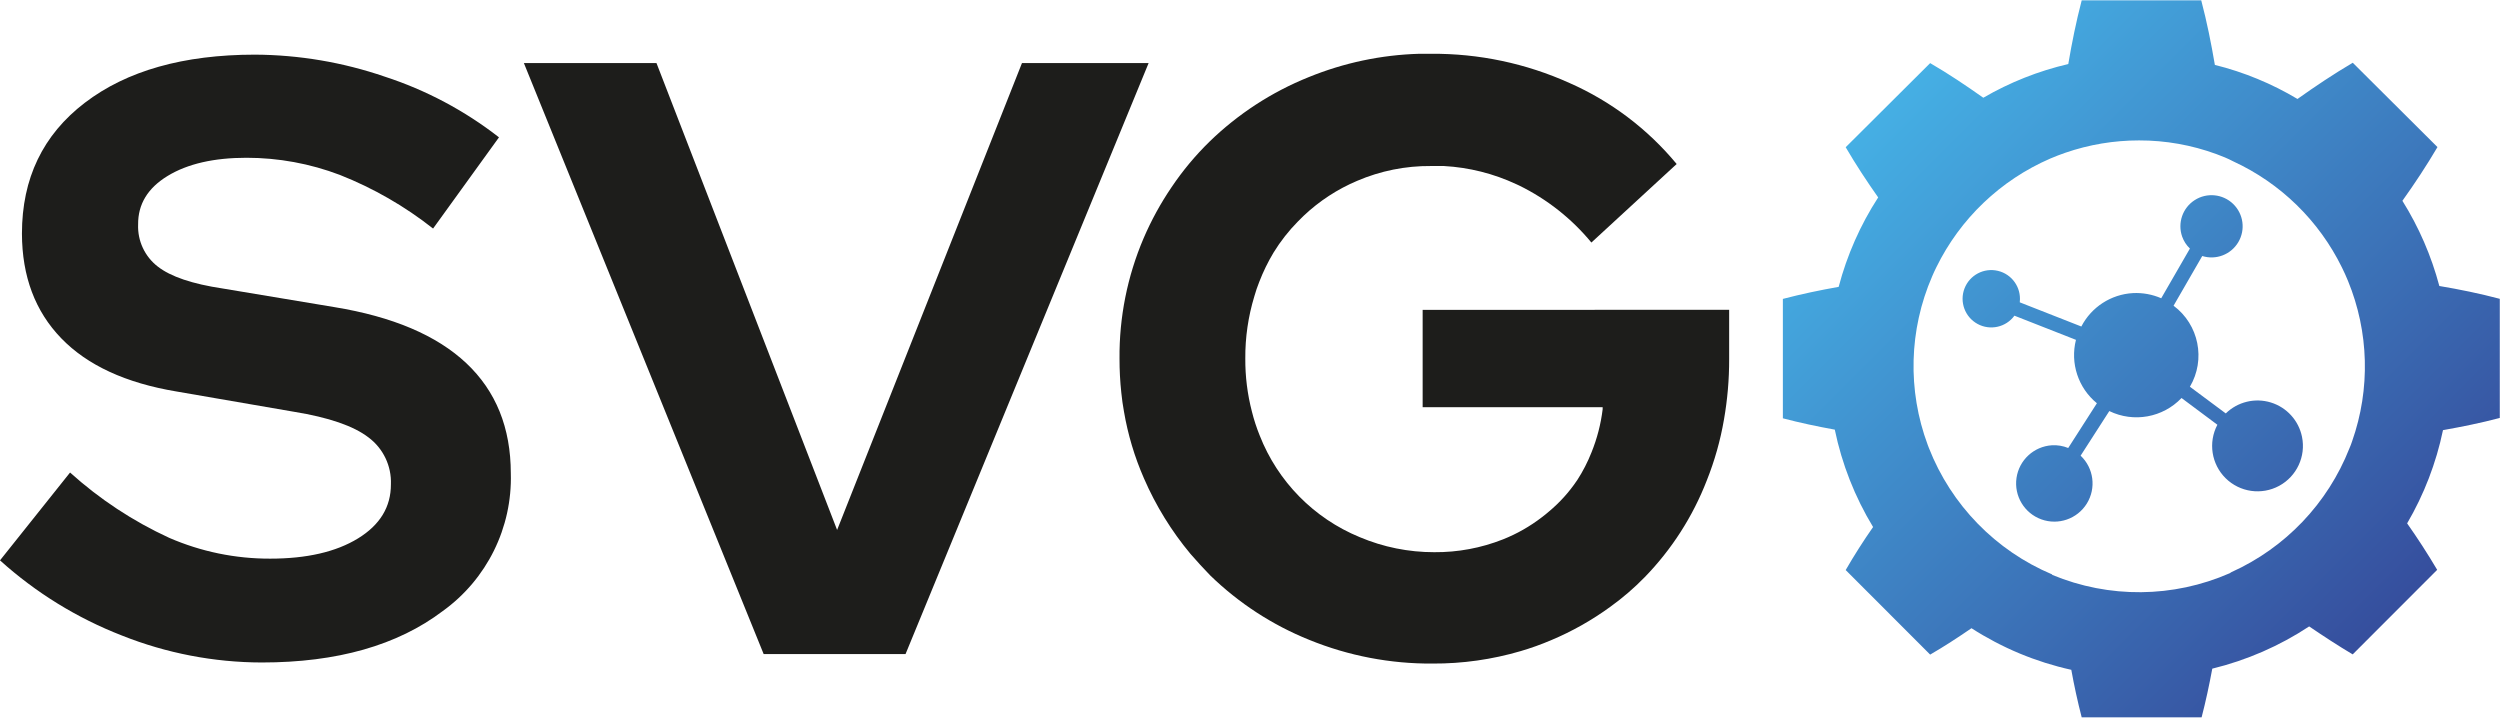
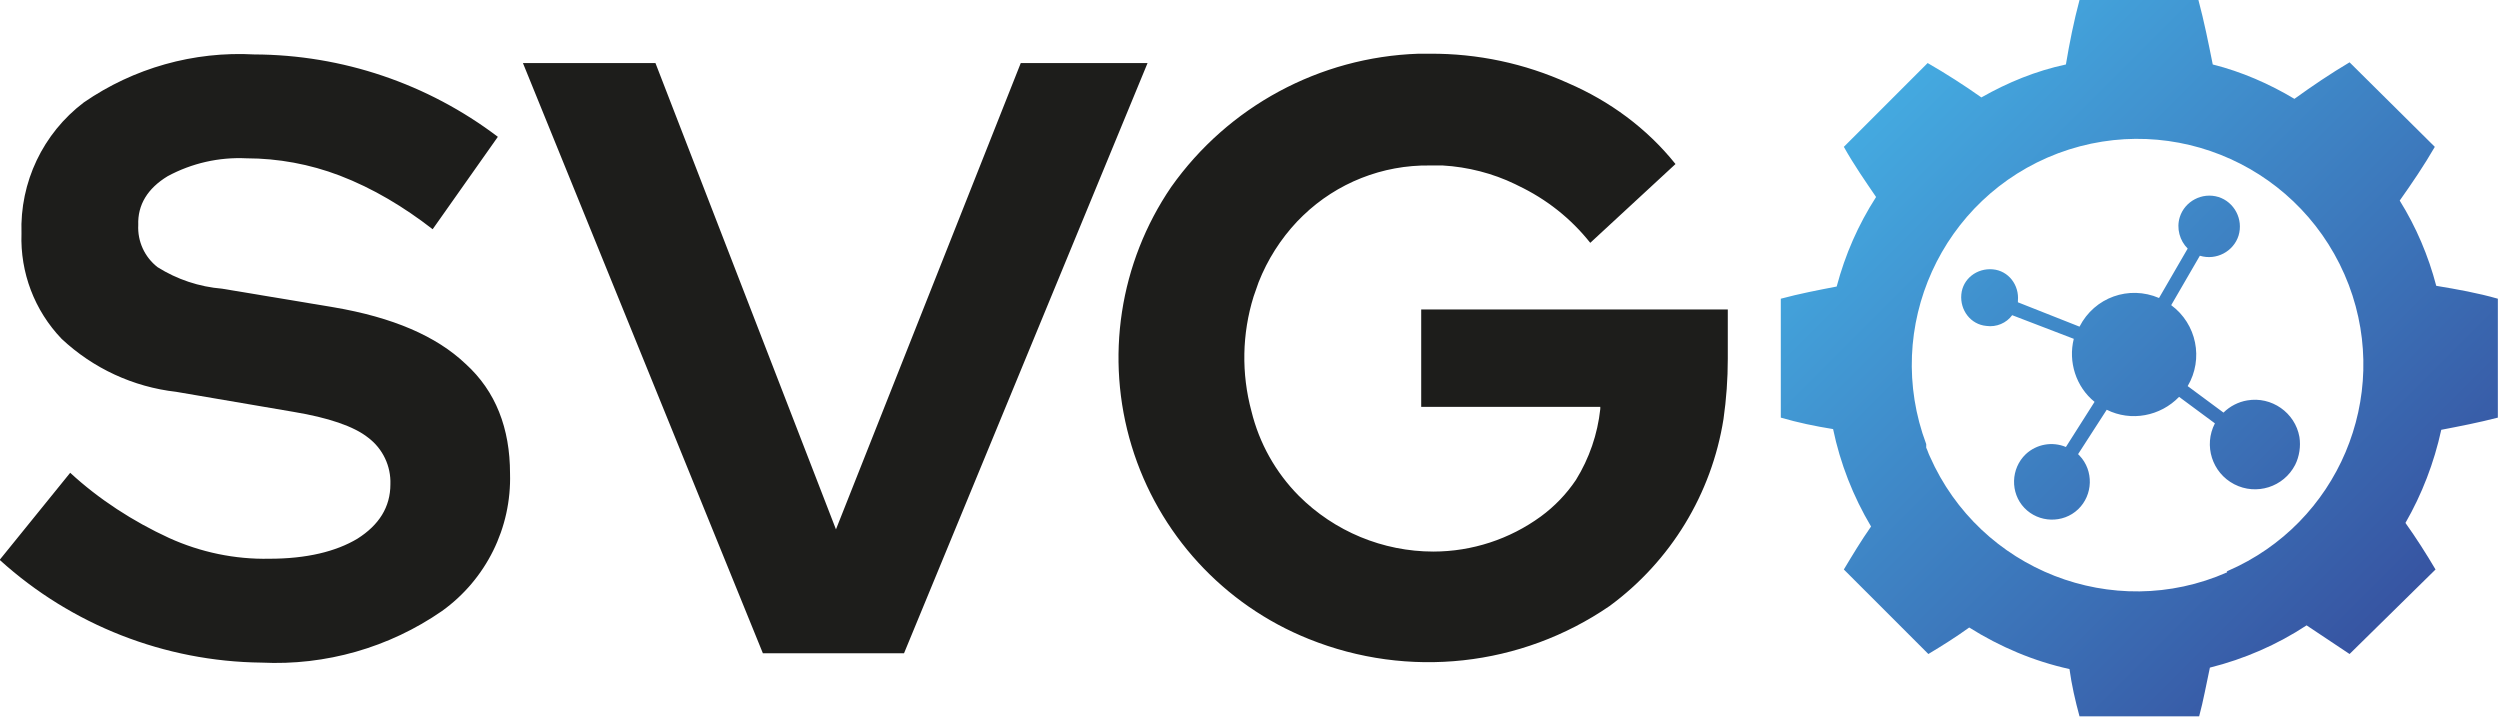
- <svg xmlns="http://www.w3.org/2000/svg" xmlns:xlink="http://www.w3.org/1999/xlink" viewBox="0 0 348.61 100">
+ <svg xmlns="http://www.w3.org/2000/svg" viewBox="0 0 349 100">
  <defs>
-     <linearGradient id="a" x1="263.36" y1="14.74" x2="333.47" y2="84.85" gradientUnits="userSpaceOnUse">
-       <stop offset="0" stop-color="#45afe4" />
+     <linearGradient id="a" x1=".1" x2=".9" y1=".1" y2=".9">
+       <stop stop-color="#45afe4" />
      <stop offset="1" stop-color="#364f9e" />
    </linearGradient>
-     <linearGradient id="b" x1="262.64" y1="15.46" x2="332.75" y2="85.57" xlink:href="#a" />
  </defs>
-   <path d="M0 78.14l9.77-12.25A54.83 54.83 0 0 0 23.6 75a35.07 35.07 0 0 0 14.07 2.9q7.65 0 12.25-2.82t4.59-7.54A7.79 7.79 0 0 0 51.39 61Q48.27 58.6 41 57.42l-16.39-2.83Q14 52.82 8.54 47.17T3.06 32.58q0-11.55 8.77-18.25t23.72-6.71a56.64 56.64 0 0 1 18.08 3.06 52.24 52.24 0 0 1 15.95 8.47l-9.19 12.72a51.59 51.59 0 0 0-13-7.48A36.66 36.66 0 0 0 34.38 22q-6.84 0-11 2.53t-4.12 6.77A7.06 7.06 0 0 0 22 37.17q2.7 2.11 9.06 3.06l15.54 2.59q12.24 2 18.43 7.83T71.23 66a22.85 22.85 0 0 1-9.48 19.2q-9.48 7.18-25.25 7.18A53 53 0 0 1 17 88.62 55.3 55.3 0 0 1 0 78.14zM106.49 91.21L73.05 8.79h18.49l25.19 65.11 25.78-65.11h17.66l-33.9 82.42z" fill="#1d1d1b" />
-   <path d="M340.15 39.88A43.42 43.42 0 0 0 335 28c1.72-2.41 3.36-4.89 4.89-7.49L328.08 8.75c-2.68 1.58-5.22 3.28-7.71 5.05a42.48 42.48 0 0 0-11.52-4.75c-.51-3-1.11-6-1.9-9h-16.67c-.78 3-1.37 5.92-1.87 8.88a42.9 42.9 0 0 0-11.85 4.7c-2.39-1.69-4.83-3.33-7.41-4.83l-11.78 11.73c1.42 2.43 2.94 4.74 4.53 7A43.1 43.1 0 0 0 256.39 40c-2.6.46-5.18 1-7.78 1.68v16.65c2.42.64 4.82 1.14 7.24 1.58a42.94 42.94 0 0 0 5.34 13.58 82.692 82.692 0 0 0-3.82 6l11.78 11.79c2-1.16 3.9-2.4 5.76-3.68a42.75 42.75 0 0 0 13.92 5.8c.4 2.22.88 4.42 1.45 6.63H307c.59-2.27 1.07-4.53 1.49-6.79A43.07 43.07 0 0 0 322 87.35c2 1.36 4 2.67 6.07 3.9l11.78-11.79a96.887 96.887 0 0 0-4.19-6.48 43.12 43.12 0 0 0 5-13c2.64-.47 5.28-1 7.92-1.7V41.67c-2.79-.74-5.58-1.31-8.43-1.79zm-29.22 40.05a31.54 31.54 0 0 1-24.77.23.13.13 0 0 0 0-.06 31.67 31.67 0 0 1-17.19-17.64l-.16-.42a31.47 31.47 0 0 1 .62-23.51c.18-.42.37-.84.58-1.26a31.74 31.74 0 0 1 15.89-15.16q1-.43 2.1-.81a31.5 31.5 0 0 1 10.28-1.72 31.12 31.12 0 0 1 10.79 1.91c.79.29 1.56.6 2.32 1a31.64 31.64 0 0 1 15.18 14.81q.45.91.84 1.86A31.4 31.4 0 0 1 328 61.5c-.12.35-.24.7-.38 1a31.69 31.69 0 0 1-16.48 17.29z" fill="url(#a)" />
-   <path d="M321 60.91a6.33 6.33 0 0 0-10.63-3.26l-5-3.72a8.63 8.63 0 0 0-2.28-11.3l4-6.93a4.34 4.34 0 1 0-2.8-2.7 4.27 4.27 0 0 0 1.08 1.66l-4 6.93a8.79 8.79 0 0 0-3.94-.72 8.65 8.65 0 0 0-7.2 4.66l-8.58-3.37v-.09a4 4 0 1 0-.75 1.95l8.58 3.37a8.67 8.67 0 0 0 2.92 8.84l-4 6.24a5.23 5.23 0 0 0-2.27-.38 5.33 5.33 0 1 0 4 1.45l4-6.22a8.67 8.67 0 0 0 10.07-1.82l5 3.73a6.33 6.33 0 1 0 11.8 1.68z" fill="url(#b)" />
-   <path d="M198.38 43.21v13.57h25.1a1.89 1.89 0 0 1 0 .29 23.59 23.59 0 0 1-1.55 6 22 22 0 0 1-2 3.89l-.06.08a20.51 20.51 0 0 1-3.87 4.28q-.48.42-1 .81a22.55 22.55 0 0 1-5.41 3.08A25.51 25.51 0 0 1 200 77a26.61 26.61 0 0 1-10.4-2.1 25.32 25.32 0 0 1-13.95-14.19 25.23 25.23 0 0 1-1.08-3.32 28.72 28.72 0 0 1-.92-7.39 29.1 29.1 0 0 1 1.26-8.68 20.11 20.11 0 0 1 .68-2 26.59 26.59 0 0 1 2-4.1 24.35 24.35 0 0 1 3.41-4.35c.26-.27.53-.54.81-.8a25.06 25.06 0 0 1 7.43-4.85 25.58 25.58 0 0 1 10.3-2.07h1.8a27.4 27.4 0 0 1 10.11 2.54l.39.18a30.36 30.36 0 0 1 10.07 7.95l11.89-10.95a40.71 40.71 0 0 0-14.95-11.3 46.09 46.09 0 0 0-19.3-4.07h-1.65a44.14 44.14 0 0 0-15.42 3.26 42.71 42.71 0 0 0-13.83 9 40.48 40.48 0 0 0-5.28 6.34 42.34 42.34 0 0 0-3.91 7.14A41.82 41.82 0 0 0 156.11 50a43.83 43.83 0 0 0 .25 4.76c.09.89.21 1.76.37 2.63a39.93 39.93 0 0 0 2.79 9.32A43.45 43.45 0 0 0 166 77.23c.87 1 1.78 2 2.75 3a42.71 42.71 0 0 0 13.83 9 44.68 44.68 0 0 0 17.19 3.3 42.8 42.8 0 0 0 12.29-1.74 38.67 38.67 0 0 0 4.19-1.5 41 41 0 0 0 8.29-4.67 36.58 36.58 0 0 0 4.81-4.14A40.2 40.2 0 0 0 238 67a42.1 42.1 0 0 0 2.4-8.51 48 48 0 0 0 .72-8.39v-6.9z" fill="#1d1d1b" />
+   <path fill="#1D1D1B" d="M0 78.1 9.8 66c4 3.7 8.8 6.8 13.8 9.1 4.4 2 9.2 3 14 2.9 5.2 0 9.3-1 12.3-2.8 3-1.9 4.6-4.4 4.6-7.6a7.8 7.8 0 0 0-3.1-6.5c-2-1.6-5.6-2.8-10.4-3.6l-16.4-2.8a28 28 0 0 1-16-7.4A20.2 20.2 0 0 1 3 32.6a22 22 0 0 1 8.7-18.3 38.2 38.2 0 0 1 23.8-6.7 56.6 56.6 0 0 1 34 11.5L60.4 32c-4-3.1-8.3-5.7-13-7.5a36.7 36.7 0 0 0-13-2.4 21 21 0 0 0-11 2.5c-2.8 1.7-4.2 4-4.1 6.8a7 7 0 0 0 2.7 5.9 20 20 0 0 0 9 3l15.6 2.6c8.2 1.4 14.3 4 18.4 7.9 4.2 3.8 6.2 9 6.2 15.3a22.8 22.8 0 0 1-9.5 19.2 40.8 40.8 0 0 1-25.2 7.2A55.3 55.3 0 0 1 0 78.2Zm106.5 13.1L73 8.8h18.5l25.2 65.1 25.8-65.1h17.7l-34 82.4h-19.7Zm91.9-48v13.6h25v.3A23.6 23.6 0 0 1 220 67a20.5 20.5 0 0 1-4.9 5.1 25.5 25.5 0 0 1-15 4.9 26.6 26.6 0 0 1-18.8-7.8 25.3 25.3 0 0 1-6.6-11.8 28.7 28.7 0 0 1 .3-16l.7-2a26.6 26.6 0 0 1 5.4-8.5l.8-.8a25 25 0 0 1 17.7-7h1.8c3.5.2 7 1.1 10.1 2.6l.4.2c4 1.9 7.4 4.6 10.1 8l11.9-11c-4-5-9.2-8.8-15-11.3a46 46 0 0 0-19.3-4.1H198a44.1 44.1 0 0 0-34.5 18.6 42.3 42.3 0 0 0 19.2 63.1 44.7 44.7 0 0 0 42-4.6 40.2 40.2 0 0 0 15.9-26.1c.4-2.8.6-5.6.6-8.4v-6.9h-42.7Z" />
+   <path fill="url(#a)" d="M340.1 39.9c-1.1-4.2-2.8-8.2-5.1-11.9 1.7-2.4 3.4-4.9 4.9-7.5L328 8.7c-2.7 1.6-5.2 3.3-7.7 5.1-3.5-2.1-7.4-3.8-11.4-4.8-.6-3-1.2-6-2-9h-16.6c-.8 3-1.4 6-1.9 9-4.2.9-8.1 2.5-11.8 4.6-2.4-1.7-4.9-3.3-7.5-4.8l-11.7 11.7c1.4 2.5 3 4.8 4.5 7-2.5 3.9-4.3 8-5.5 12.5-2.6.5-5.2 1-7.8 1.7v16.6c2.4.7 4.8 1.2 7.3 1.6 1 4.8 2.8 9.4 5.3 13.6-1.4 2-2.6 4-3.8 6l11.8 11.8c2-1.2 3.9-2.4 5.7-3.7 4.3 2.7 9 4.7 14 5.8.3 2.2.8 4.4 1.4 6.6H307c.6-2.2 1-4.5 1.5-6.8 4.8-1.2 9.4-3.2 13.5-5.9l6 4 12-11.8c-1.3-2.2-2.7-4.4-4.2-6.5 2.3-4 4-8.4 5-13 2.6-.5 5.2-1 7.9-1.7V41.7c-2.8-.8-5.6-1.3-8.6-1.8zm-29.2 40c-15.9 7-34.5-.3-41.5-16.2-.2-.4-.3-.8-.5-1.2V62a31.56 31.56 0 0 1 18.4-40.6c16.3-6.1 34.4 2.1 40.6 18.4A31.4 31.4 0 0 1 311 79.7l-.2.1h.1zM321 61c-.6-3.4-3.9-5.7-7.3-5.1-1.2.2-2.4.8-3.3 1.7l-5-3.7a8.6 8.6 0 0 0-2.3-11.3l4-6.9c2.3.7 4.7-.6 5.4-2.8.7-2.3-.6-4.7-2.8-5.4-2.3-.7-4.7.6-5.4 2.8-.5 1.6 0 3.3 1.1 4.4l-4 6.9c-4.2-1.8-9-.1-11.1 4l-8.6-3.4V42c.2-2.2-1.3-4.2-3.5-4.4-2.2-.2-4.2 1.3-4.4 3.5s1.3 4.2 3.5 4.4c1.4.2 2.8-.4 3.6-1.5l8.6 3.3c-.8 3.2.3 6.7 2.9 8.8l-4 6.3c-1.9-.8-4.1-.4-5.6 1-2.1 2-2.2 5.4-.2 7.5 2 2.1 5.4 2.2 7.5.2 2.1-2 2.2-5.4.2-7.5l-.2-.2 4-6.2c3.4 1.7 7.5.9 10.1-1.8l5 3.7a6.3 6.3 0 1 0 11.2 5.8c.6-1.2.8-2.6.6-3.9z" />
</svg>
